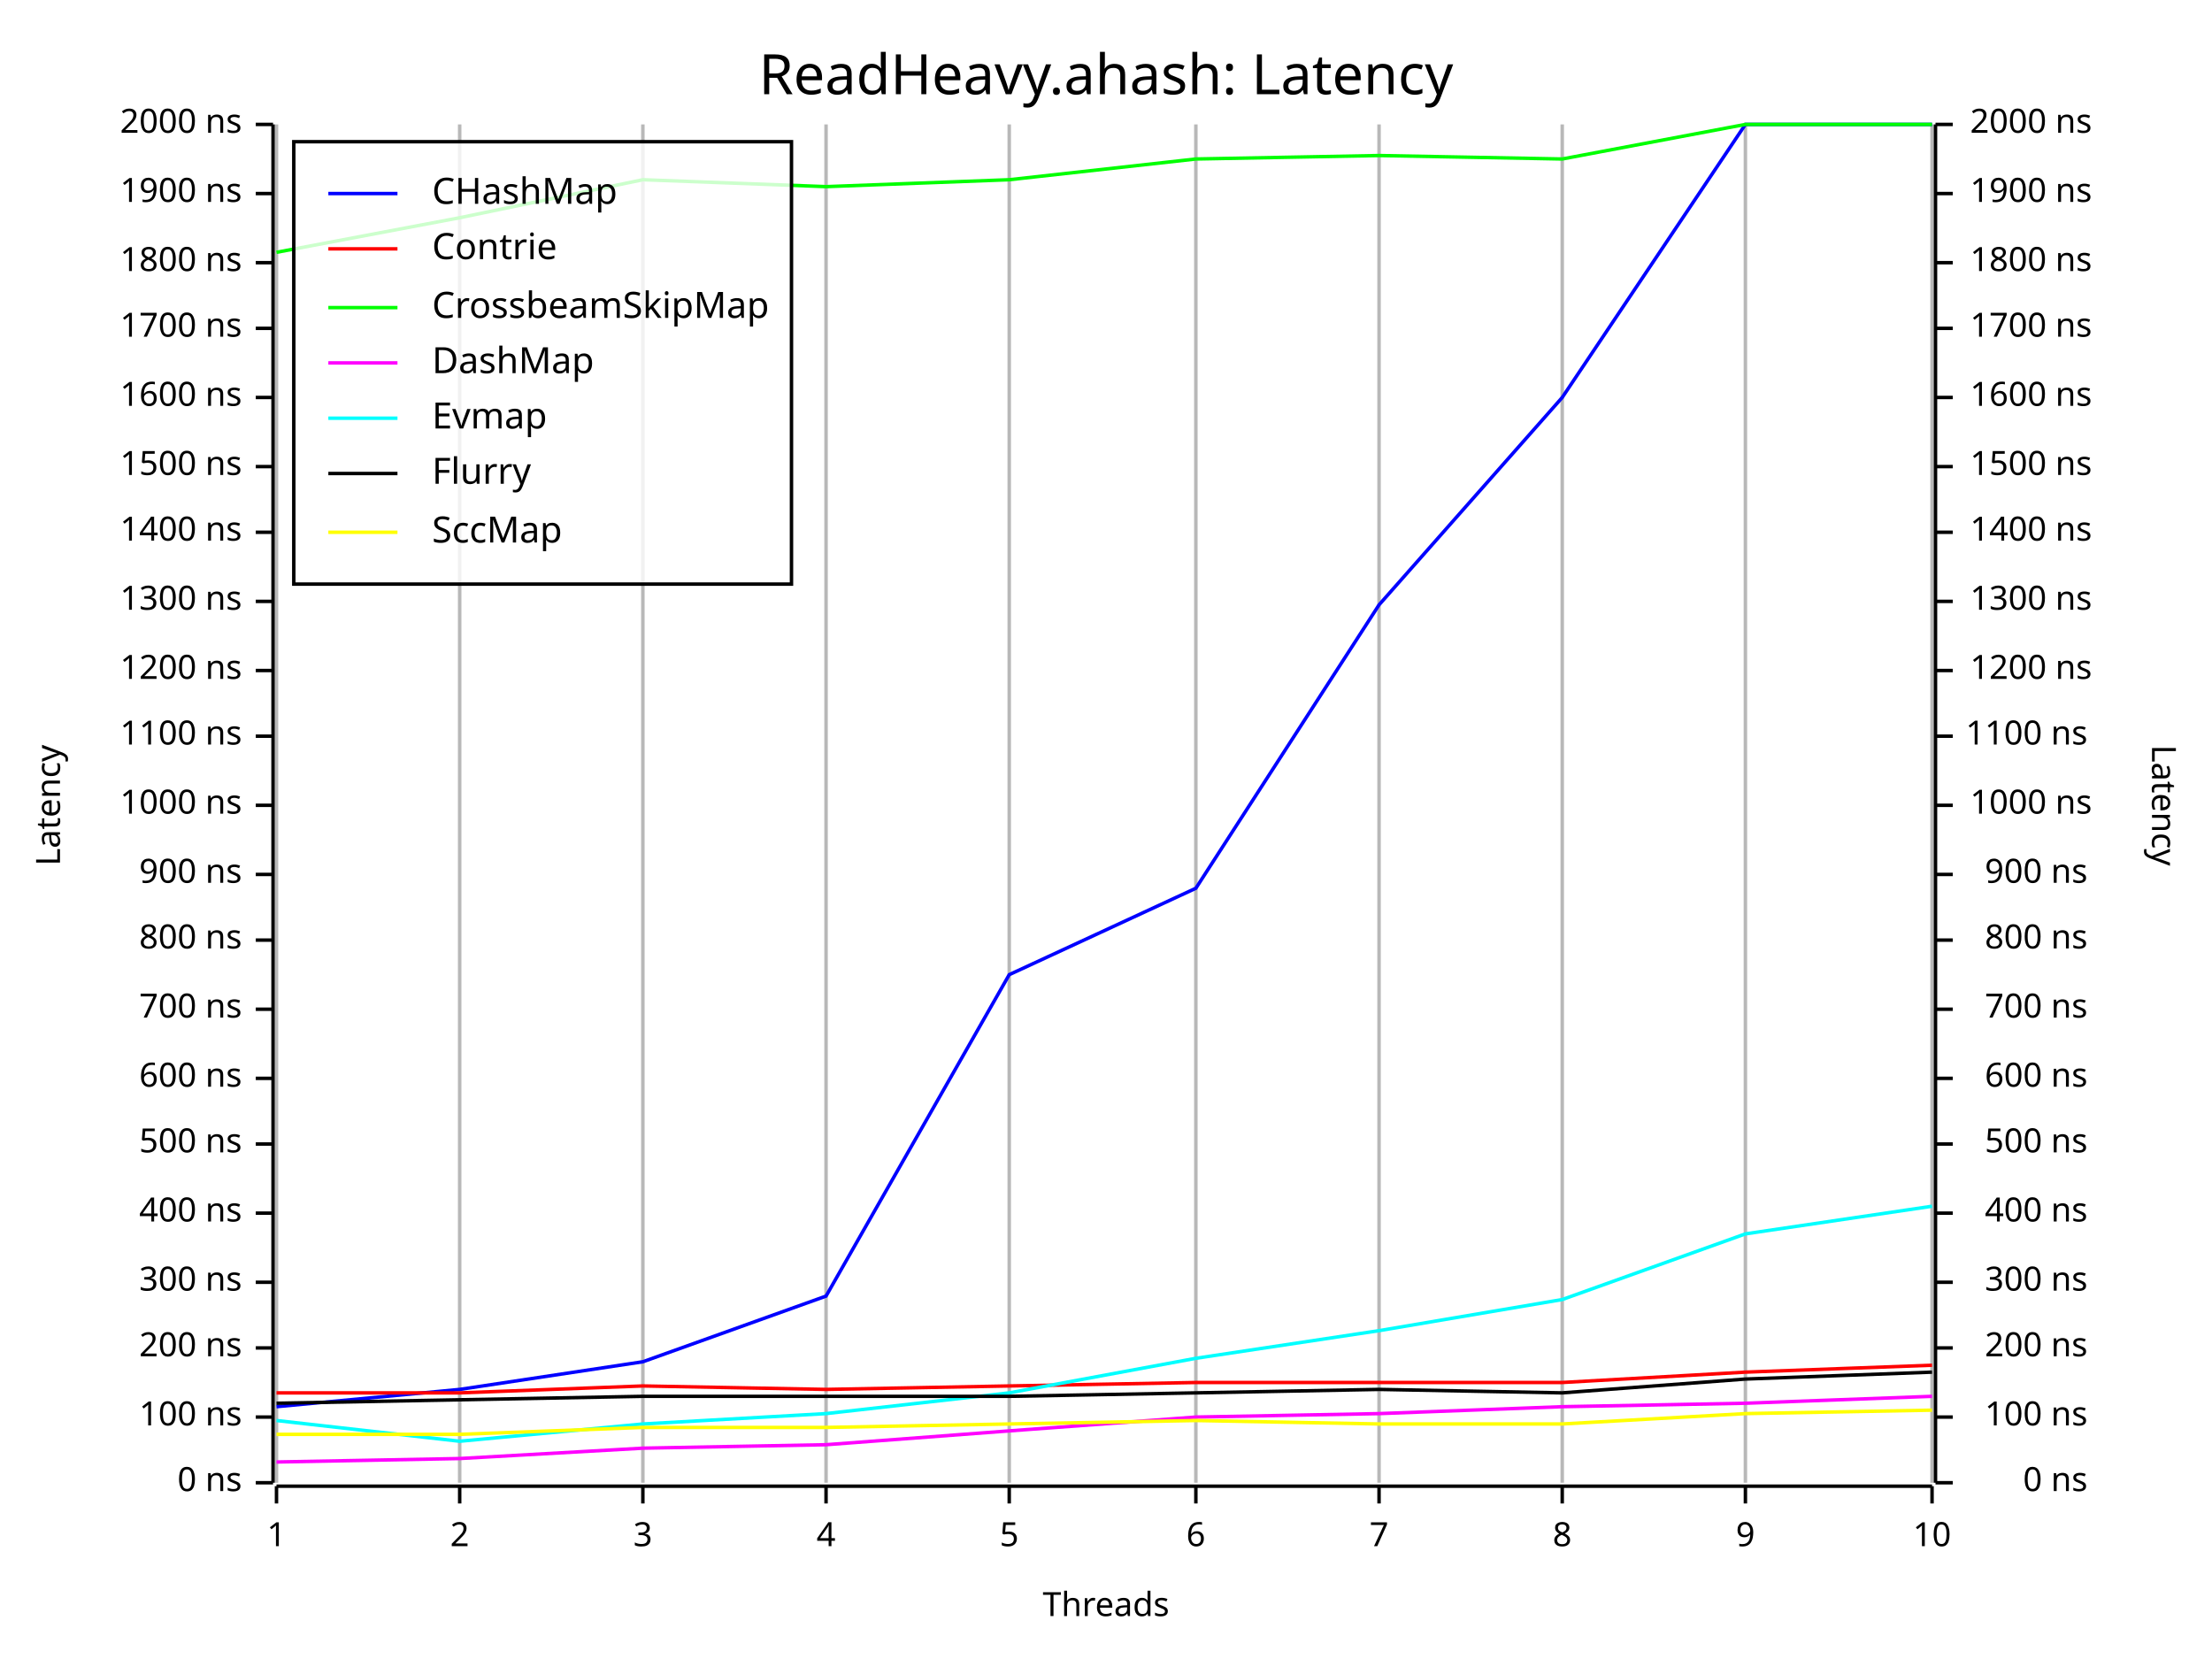
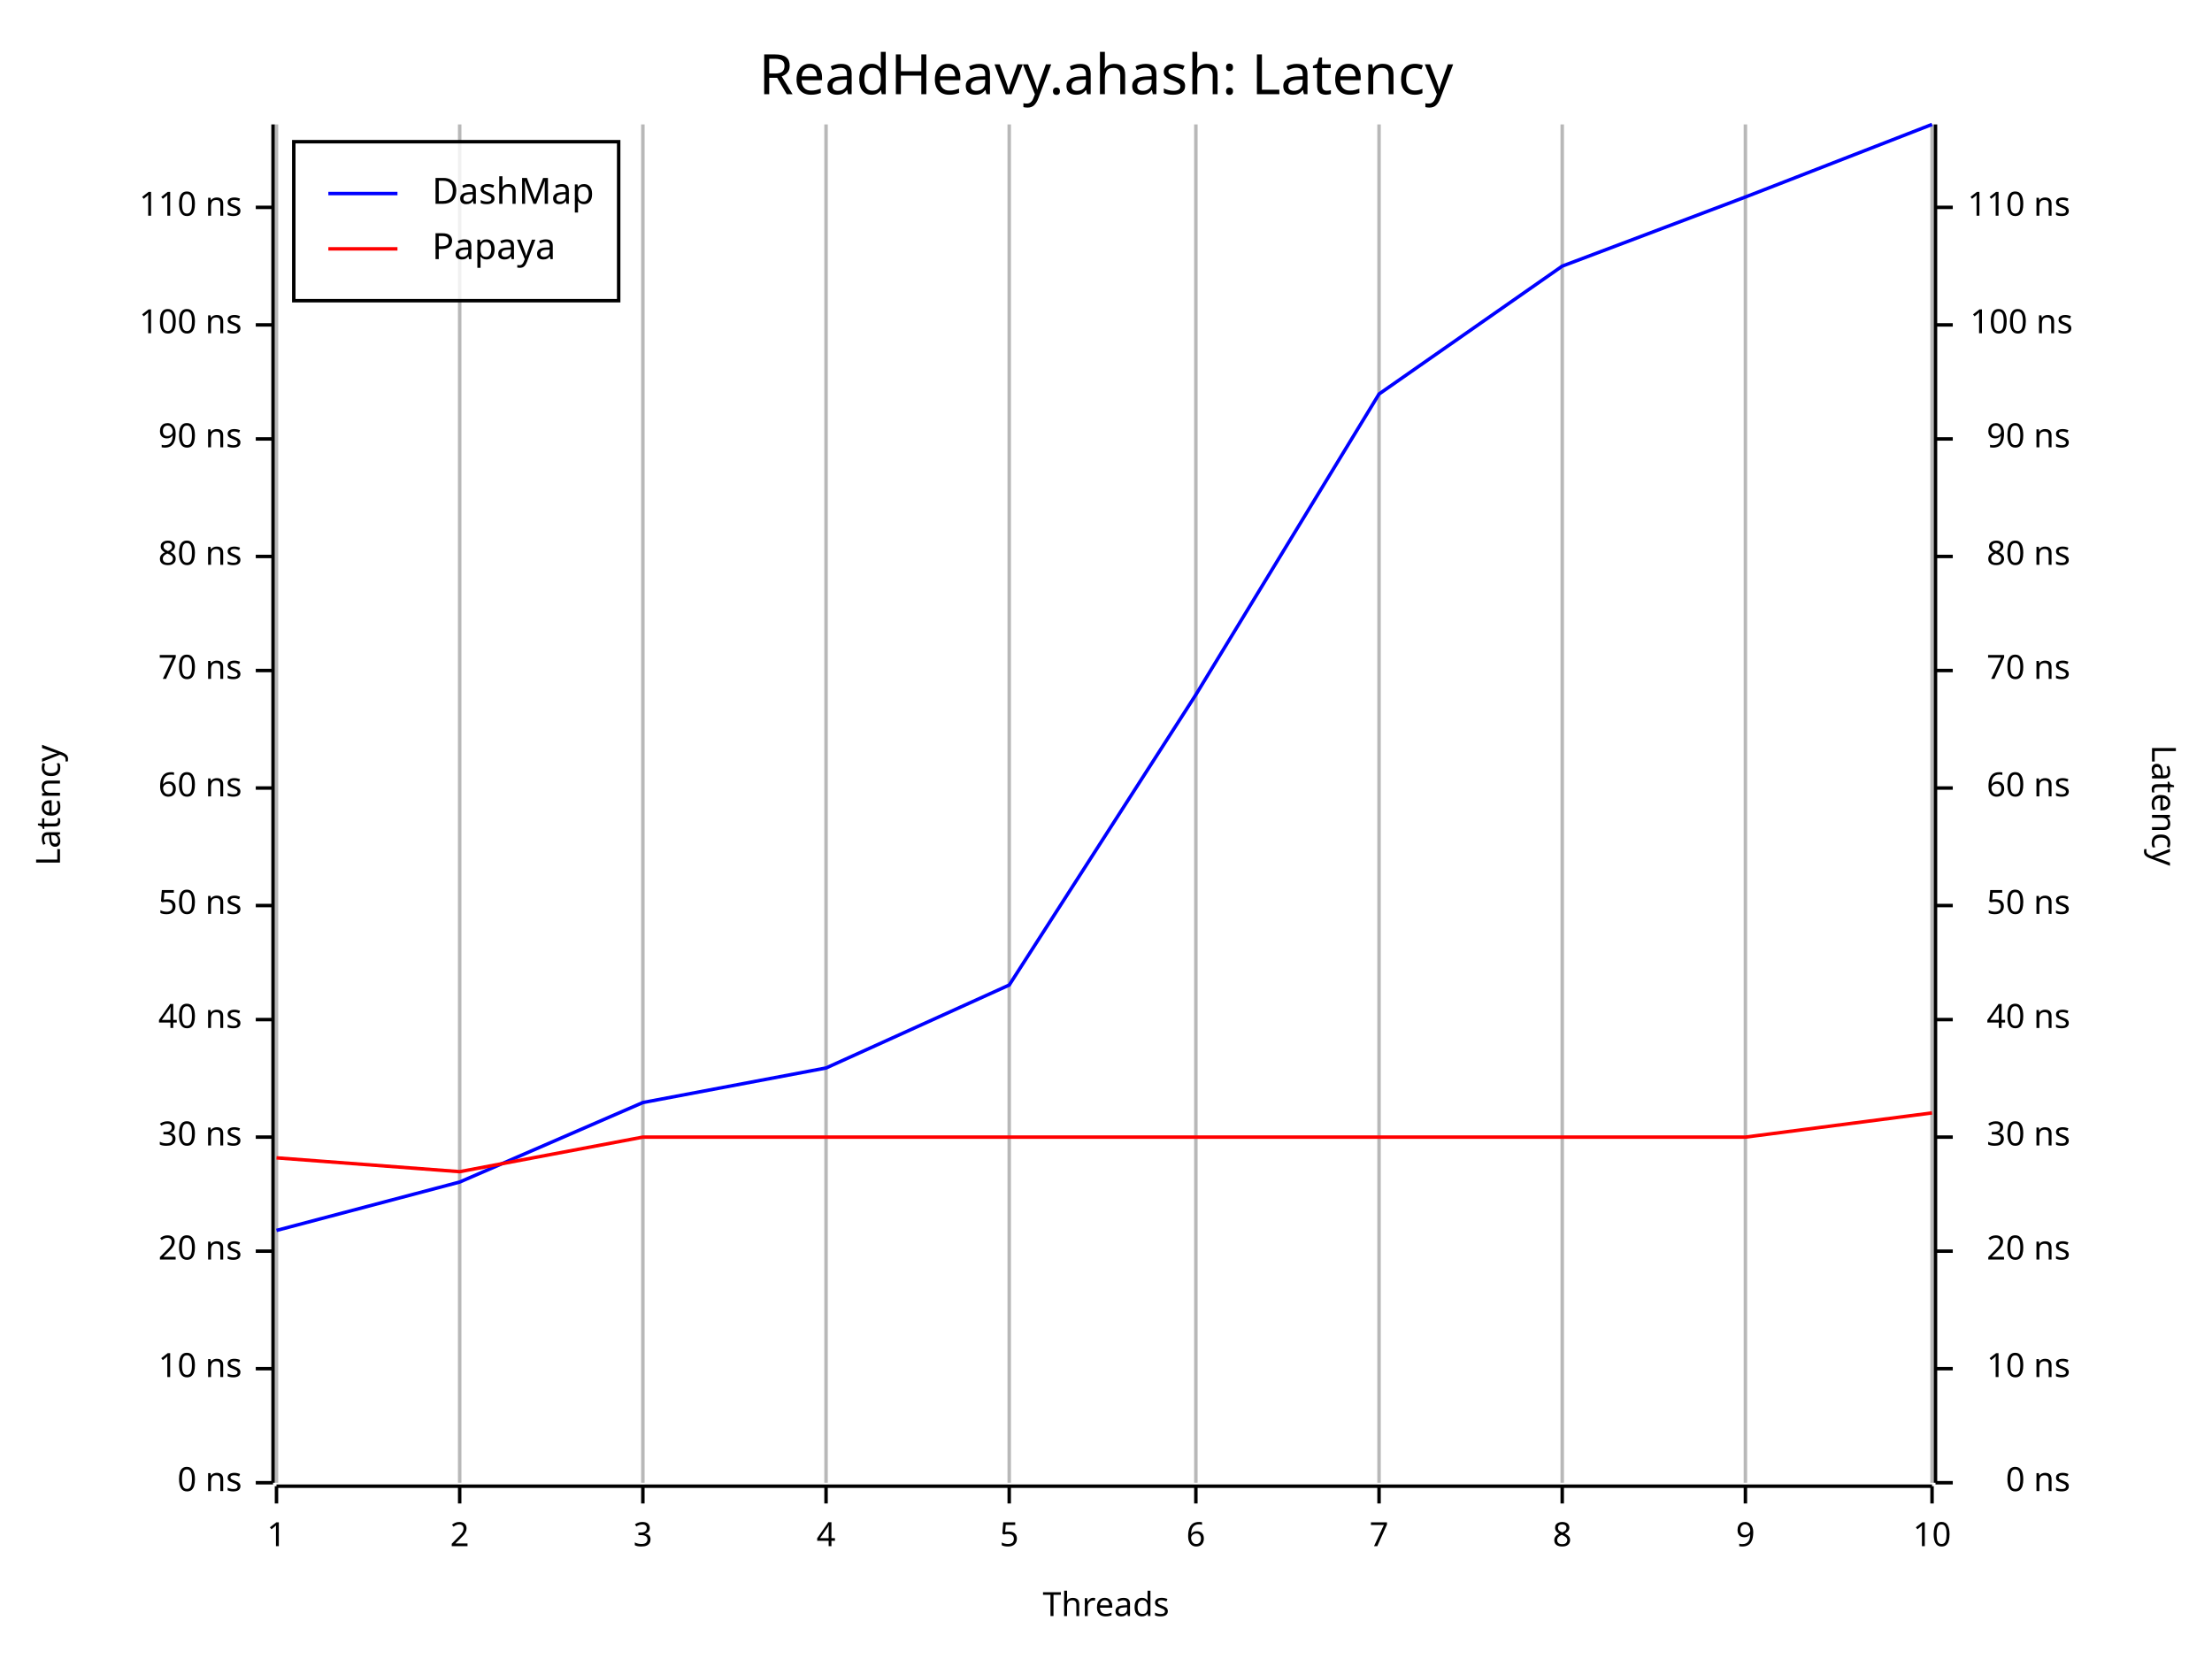
<svg xmlns="http://www.w3.org/2000/svg" width="640" height="480" viewBox="0 0 640 480">
  <rect x="0" y="0" width="640" height="480" opacity="1" fill="#FFFFFF" stroke="none" />
  <text x="320" y="15" dy="0.76em" text-anchor="middle" font-family="Fira Code" font-size="16.129" opacity="1" fill="#000000">
ReadHeavy.ahash: Latency
</text>
  <line opacity="0.1" stroke="#000000" stroke-width="1" x1="80" y1="429" x2="80" y2="36" />
  <line opacity="0.1" stroke="#000000" stroke-width="1" x1="133" y1="429" x2="133" y2="36" />
  <line opacity="0.1" stroke="#000000" stroke-width="1" x1="186" y1="429" x2="186" y2="36" />
  <line opacity="0.1" stroke="#000000" stroke-width="1" x1="239" y1="429" x2="239" y2="36" />
  <line opacity="0.1" stroke="#000000" stroke-width="1" x1="292" y1="429" x2="292" y2="36" />
  <line opacity="0.1" stroke="#000000" stroke-width="1" x1="346" y1="429" x2="346" y2="36" />
  <line opacity="0.1" stroke="#000000" stroke-width="1" x1="399" y1="429" x2="399" y2="36" />
  <line opacity="0.1" stroke="#000000" stroke-width="1" x1="452" y1="429" x2="452" y2="36" />
  <line opacity="0.1" stroke="#000000" stroke-width="1" x1="505" y1="429" x2="505" y2="36" />
  <line opacity="0.1" stroke="#000000" stroke-width="1" x1="559" y1="429" x2="559" y2="36" />
  <text x="10" y="233" dy="0.76em" text-anchor="middle" font-family="sans-serif" font-size="9.677" opacity="1" fill="#000000" transform="rotate(270, 10, 233)">
Latency
</text>
  <text x="320" y="470" dy="-0.5ex" text-anchor="middle" font-family="sans-serif" font-size="9.677" opacity="1" fill="#000000">
Threads
</text>
  <text x="630" y="233" dy="0.76em" text-anchor="middle" font-family="sans-serif" font-size="9.677" opacity="1" fill="#000000" transform="rotate(90, 630, 233)">
Latency
</text>
  <line opacity="0.2" stroke="#000000" stroke-width="1" x1="80" y1="429" x2="80" y2="36" />
  <line opacity="0.2" stroke="#000000" stroke-width="1" x1="133" y1="429" x2="133" y2="36" />
  <line opacity="0.2" stroke="#000000" stroke-width="1" x1="186" y1="429" x2="186" y2="36" />
  <line opacity="0.2" stroke="#000000" stroke-width="1" x1="239" y1="429" x2="239" y2="36" />
  <line opacity="0.2" stroke="#000000" stroke-width="1" x1="292" y1="429" x2="292" y2="36" />
  <line opacity="0.2" stroke="#000000" stroke-width="1" x1="346" y1="429" x2="346" y2="36" />
  <line opacity="0.2" stroke="#000000" stroke-width="1" x1="399" y1="429" x2="399" y2="36" />
  <line opacity="0.2" stroke="#000000" stroke-width="1" x1="452" y1="429" x2="452" y2="36" />
  <line opacity="0.2" stroke="#000000" stroke-width="1" x1="505" y1="429" x2="505" y2="36" />
  <line opacity="0.2" stroke="#000000" stroke-width="1" x1="559" y1="429" x2="559" y2="36" />
  <polyline fill="none" opacity="1" stroke="#000000" stroke-width="1" points="79,36 79,429 " />
  <text x="70" y="429" dy="0.5ex" text-anchor="end" font-family="sans-serif" font-size="9.677" opacity="1" fill="#000000">
0 ns
</text>
  <polyline fill="none" opacity="1" stroke="#000000" stroke-width="1" points="74,429 79,429 " />
-   <text x="70" y="410" dy="0.5ex" text-anchor="end" font-family="sans-serif" font-size="9.677" opacity="1" fill="#000000">
+   <text x="70" y="396" dy="0.5ex" text-anchor="end" font-family="sans-serif" font-size="9.677" opacity="1" fill="#000000">
+ 10 ns
+ </text>
+   <polyline fill="none" opacity="1" stroke="#000000" stroke-width="1" points="74,396 79,396 " />
+   <text x="70" y="362" dy="0.5ex" text-anchor="end" font-family="sans-serif" font-size="9.677" opacity="1" fill="#000000">
+ 20 ns
+ </text>
+   <polyline fill="none" opacity="1" stroke="#000000" stroke-width="1" points="74,362 79,362 " />
+   <text x="70" y="329" dy="0.5ex" text-anchor="end" font-family="sans-serif" font-size="9.677" opacity="1" fill="#000000">
+ 30 ns
+ </text>
+   <polyline fill="none" opacity="1" stroke="#000000" stroke-width="1" points="74,329 79,329 " />
+   <text x="70" y="295" dy="0.5ex" text-anchor="end" font-family="sans-serif" font-size="9.677" opacity="1" fill="#000000">
+ 40 ns
+ </text>
+   <polyline fill="none" opacity="1" stroke="#000000" stroke-width="1" points="74,295 79,295 " />
+   <text x="70" y="262" dy="0.5ex" text-anchor="end" font-family="sans-serif" font-size="9.677" opacity="1" fill="#000000">
+ 50 ns
+ </text>
+   <polyline fill="none" opacity="1" stroke="#000000" stroke-width="1" points="74,262 79,262 " />
+   <text x="70" y="228" dy="0.5ex" text-anchor="end" font-family="sans-serif" font-size="9.677" opacity="1" fill="#000000">
+ 60 ns
+ </text>
+   <polyline fill="none" opacity="1" stroke="#000000" stroke-width="1" points="74,228 79,228 " />
+   <text x="70" y="194" dy="0.5ex" text-anchor="end" font-family="sans-serif" font-size="9.677" opacity="1" fill="#000000">
+ 70 ns
+ </text>
+   <polyline fill="none" opacity="1" stroke="#000000" stroke-width="1" points="74,194 79,194 " />
+   <text x="70" y="161" dy="0.5ex" text-anchor="end" font-family="sans-serif" font-size="9.677" opacity="1" fill="#000000">
+ 80 ns
+ </text>
+   <polyline fill="none" opacity="1" stroke="#000000" stroke-width="1" points="74,161 79,161 " />
+   <text x="70" y="127" dy="0.5ex" text-anchor="end" font-family="sans-serif" font-size="9.677" opacity="1" fill="#000000">
+ 90 ns
+ </text>
+   <polyline fill="none" opacity="1" stroke="#000000" stroke-width="1" points="74,127 79,127 " />
+   <text x="70" y="94" dy="0.5ex" text-anchor="end" font-family="sans-serif" font-size="9.677" opacity="1" fill="#000000">
100 ns
</text>
-   <polyline fill="none" opacity="1" stroke="#000000" stroke-width="1" points="74,410 79,410 " />
-   <text x="70" y="390" dy="0.5ex" text-anchor="end" font-family="sans-serif" font-size="9.677" opacity="1" fill="#000000">
- 200 ns
+   <polyline fill="none" opacity="1" stroke="#000000" stroke-width="1" points="74,94 79,94 " />
+   <text x="70" y="60" dy="0.5ex" text-anchor="end" font-family="sans-serif" font-size="9.677" opacity="1" fill="#000000">
+ 110 ns
</text>
-   <polyline fill="none" opacity="1" stroke="#000000" stroke-width="1" points="74,390 79,390 " />
-   <text x="70" y="371" dy="0.5ex" text-anchor="end" font-family="sans-serif" font-size="9.677" opacity="1" fill="#000000">
- 300 ns
- </text>
-   <polyline fill="none" opacity="1" stroke="#000000" stroke-width="1" points="74,371 79,371 " />
-   <text x="70" y="351" dy="0.5ex" text-anchor="end" font-family="sans-serif" font-size="9.677" opacity="1" fill="#000000">
- 400 ns
- </text>
-   <polyline fill="none" opacity="1" stroke="#000000" stroke-width="1" points="74,351 79,351 " />
-   <text x="70" y="331" dy="0.5ex" text-anchor="end" font-family="sans-serif" font-size="9.677" opacity="1" fill="#000000">
- 500 ns
- </text>
-   <polyline fill="none" opacity="1" stroke="#000000" stroke-width="1" points="74,331 79,331 " />
-   <text x="70" y="312" dy="0.5ex" text-anchor="end" font-family="sans-serif" font-size="9.677" opacity="1" fill="#000000">
- 600 ns
- </text>
-   <polyline fill="none" opacity="1" stroke="#000000" stroke-width="1" points="74,312 79,312 " />
-   <text x="70" y="292" dy="0.5ex" text-anchor="end" font-family="sans-serif" font-size="9.677" opacity="1" fill="#000000">
- 700 ns
- </text>
-   <polyline fill="none" opacity="1" stroke="#000000" stroke-width="1" points="74,292 79,292 " />
-   <text x="70" y="272" dy="0.5ex" text-anchor="end" font-family="sans-serif" font-size="9.677" opacity="1" fill="#000000">
- 800 ns
- </text>
-   <polyline fill="none" opacity="1" stroke="#000000" stroke-width="1" points="74,272 79,272 " />
-   <text x="70" y="253" dy="0.5ex" text-anchor="end" font-family="sans-serif" font-size="9.677" opacity="1" fill="#000000">
- 900 ns
- </text>
-   <polyline fill="none" opacity="1" stroke="#000000" stroke-width="1" points="74,253 79,253 " />
-   <text x="70" y="233" dy="0.5ex" text-anchor="end" font-family="sans-serif" font-size="9.677" opacity="1" fill="#000000">
- 1000 ns
- </text>
-   <polyline fill="none" opacity="1" stroke="#000000" stroke-width="1" points="74,233 79,233 " />
-   <text x="70" y="213" dy="0.5ex" text-anchor="end" font-family="sans-serif" font-size="9.677" opacity="1" fill="#000000">
- 1100 ns
- </text>
-   <polyline fill="none" opacity="1" stroke="#000000" stroke-width="1" points="74,213 79,213 " />
-   <text x="70" y="194" dy="0.5ex" text-anchor="end" font-family="sans-serif" font-size="9.677" opacity="1" fill="#000000">
- 1200 ns
- </text>
-   <polyline fill="none" opacity="1" stroke="#000000" stroke-width="1" points="74,194 79,194 " />
-   <text x="70" y="174" dy="0.5ex" text-anchor="end" font-family="sans-serif" font-size="9.677" opacity="1" fill="#000000">
- 1300 ns
- </text>
-   <polyline fill="none" opacity="1" stroke="#000000" stroke-width="1" points="74,174 79,174 " />
-   <text x="70" y="154" dy="0.5ex" text-anchor="end" font-family="sans-serif" font-size="9.677" opacity="1" fill="#000000">
- 1400 ns
- </text>
-   <polyline fill="none" opacity="1" stroke="#000000" stroke-width="1" points="74,154 79,154 " />
-   <text x="70" y="135" dy="0.5ex" text-anchor="end" font-family="sans-serif" font-size="9.677" opacity="1" fill="#000000">
- 1500 ns
- </text>
-   <polyline fill="none" opacity="1" stroke="#000000" stroke-width="1" points="74,135 79,135 " />
-   <text x="70" y="115" dy="0.5ex" text-anchor="end" font-family="sans-serif" font-size="9.677" opacity="1" fill="#000000">
- 1600 ns
- </text>
-   <polyline fill="none" opacity="1" stroke="#000000" stroke-width="1" points="74,115 79,115 " />
-   <text x="70" y="95" dy="0.5ex" text-anchor="end" font-family="sans-serif" font-size="9.677" opacity="1" fill="#000000">
- 1700 ns
- </text>
-   <polyline fill="none" opacity="1" stroke="#000000" stroke-width="1" points="74,95 79,95 " />
-   <text x="70" y="76" dy="0.5ex" text-anchor="end" font-family="sans-serif" font-size="9.677" opacity="1" fill="#000000">
- 1800 ns
- </text>
-   <polyline fill="none" opacity="1" stroke="#000000" stroke-width="1" points="74,76 79,76 " />
-   <text x="70" y="56" dy="0.5ex" text-anchor="end" font-family="sans-serif" font-size="9.677" opacity="1" fill="#000000">
- 1900 ns
- </text>
-   <polyline fill="none" opacity="1" stroke="#000000" stroke-width="1" points="74,56 79,56 " />
-   <text x="70" y="36" dy="0.5ex" text-anchor="end" font-family="sans-serif" font-size="9.677" opacity="1" fill="#000000">
- 2000 ns
- </text>
-   <polyline fill="none" opacity="1" stroke="#000000" stroke-width="1" points="74,36 79,36 " />
+   <polyline fill="none" opacity="1" stroke="#000000" stroke-width="1" points="74,60 79,60 " />
  <polyline fill="none" opacity="1" stroke="#000000" stroke-width="1" points="80,430 559,430 " />
  <text x="80" y="440" dy="0.76em" text-anchor="middle" font-family="sans-serif" font-size="9.677" opacity="1" fill="#000000">
1
</text>
  <polyline fill="none" opacity="1" stroke="#000000" stroke-width="1" points="80,430 80,435 " />
  <text x="133" y="440" dy="0.76em" text-anchor="middle" font-family="sans-serif" font-size="9.677" opacity="1" fill="#000000">
2
</text>
  <polyline fill="none" opacity="1" stroke="#000000" stroke-width="1" points="133,430 133,435 " />
  <text x="186" y="440" dy="0.76em" text-anchor="middle" font-family="sans-serif" font-size="9.677" opacity="1" fill="#000000">
3
</text>
  <polyline fill="none" opacity="1" stroke="#000000" stroke-width="1" points="186,430 186,435 " />
  <text x="239" y="440" dy="0.76em" text-anchor="middle" font-family="sans-serif" font-size="9.677" opacity="1" fill="#000000">
4
</text>
  <polyline fill="none" opacity="1" stroke="#000000" stroke-width="1" points="239,430 239,435 " />
  <text x="292" y="440" dy="0.76em" text-anchor="middle" font-family="sans-serif" font-size="9.677" opacity="1" fill="#000000">
5
</text>
  <polyline fill="none" opacity="1" stroke="#000000" stroke-width="1" points="292,430 292,435 " />
  <text x="346" y="440" dy="0.76em" text-anchor="middle" font-family="sans-serif" font-size="9.677" opacity="1" fill="#000000">
6
</text>
  <polyline fill="none" opacity="1" stroke="#000000" stroke-width="1" points="346,430 346,435 " />
  <text x="399" y="440" dy="0.76em" text-anchor="middle" font-family="sans-serif" font-size="9.677" opacity="1" fill="#000000">
7
</text>
  <polyline fill="none" opacity="1" stroke="#000000" stroke-width="1" points="399,430 399,435 " />
  <text x="452" y="440" dy="0.76em" text-anchor="middle" font-family="sans-serif" font-size="9.677" opacity="1" fill="#000000">
8
</text>
  <polyline fill="none" opacity="1" stroke="#000000" stroke-width="1" points="452,430 452,435 " />
  <text x="505" y="440" dy="0.76em" text-anchor="middle" font-family="sans-serif" font-size="9.677" opacity="1" fill="#000000">
9
</text>
  <polyline fill="none" opacity="1" stroke="#000000" stroke-width="1" points="505,430 505,435 " />
  <text x="559" y="440" dy="0.76em" text-anchor="middle" font-family="sans-serif" font-size="9.677" opacity="1" fill="#000000">
10
</text>
  <polyline fill="none" opacity="1" stroke="#000000" stroke-width="1" points="559,430 559,435 " />
  <polyline fill="none" opacity="1" stroke="#000000" stroke-width="1" points="560,36 560,429 " />
-   <text x="604" y="429" dy="0.5ex" text-anchor="end" font-family="sans-serif" font-size="9.677" opacity="1" fill="#000000">
+   <text x="599" y="429" dy="0.5ex" text-anchor="end" font-family="sans-serif" font-size="9.677" opacity="1" fill="#000000">
0 ns
</text>
  <polyline fill="none" opacity="1" stroke="#000000" stroke-width="1" points="560,429 565,429 " />
-   <text x="604" y="410" dy="0.5ex" text-anchor="end" font-family="sans-serif" font-size="9.677" opacity="1" fill="#000000">
+   <text x="599" y="396" dy="0.5ex" text-anchor="end" font-family="sans-serif" font-size="9.677" opacity="1" fill="#000000">
+ 10 ns
+ </text>
+   <polyline fill="none" opacity="1" stroke="#000000" stroke-width="1" points="560,396 565,396 " />
+   <text x="599" y="362" dy="0.5ex" text-anchor="end" font-family="sans-serif" font-size="9.677" opacity="1" fill="#000000">
+ 20 ns
+ </text>
+   <polyline fill="none" opacity="1" stroke="#000000" stroke-width="1" points="560,362 565,362 " />
+   <text x="599" y="329" dy="0.5ex" text-anchor="end" font-family="sans-serif" font-size="9.677" opacity="1" fill="#000000">
+ 30 ns
+ </text>
+   <polyline fill="none" opacity="1" stroke="#000000" stroke-width="1" points="560,329 565,329 " />
+   <text x="599" y="295" dy="0.5ex" text-anchor="end" font-family="sans-serif" font-size="9.677" opacity="1" fill="#000000">
+ 40 ns
+ </text>
+   <polyline fill="none" opacity="1" stroke="#000000" stroke-width="1" points="560,295 565,295 " />
+   <text x="599" y="262" dy="0.5ex" text-anchor="end" font-family="sans-serif" font-size="9.677" opacity="1" fill="#000000">
+ 50 ns
+ </text>
+   <polyline fill="none" opacity="1" stroke="#000000" stroke-width="1" points="560,262 565,262 " />
+   <text x="599" y="228" dy="0.5ex" text-anchor="end" font-family="sans-serif" font-size="9.677" opacity="1" fill="#000000">
+ 60 ns
+ </text>
+   <polyline fill="none" opacity="1" stroke="#000000" stroke-width="1" points="560,228 565,228 " />
+   <text x="599" y="194" dy="0.5ex" text-anchor="end" font-family="sans-serif" font-size="9.677" opacity="1" fill="#000000">
+ 70 ns
+ </text>
+   <polyline fill="none" opacity="1" stroke="#000000" stroke-width="1" points="560,194 565,194 " />
+   <text x="599" y="161" dy="0.5ex" text-anchor="end" font-family="sans-serif" font-size="9.677" opacity="1" fill="#000000">
+ 80 ns
+ </text>
+   <polyline fill="none" opacity="1" stroke="#000000" stroke-width="1" points="560,161 565,161 " />
+   <text x="599" y="127" dy="0.5ex" text-anchor="end" font-family="sans-serif" font-size="9.677" opacity="1" fill="#000000">
+ 90 ns
+ </text>
+   <polyline fill="none" opacity="1" stroke="#000000" stroke-width="1" points="560,127 565,127 " />
+   <text x="570" y="94" dy="0.5ex" text-anchor="start" font-family="sans-serif" font-size="9.677" opacity="1" fill="#000000">
100 ns
</text>
-   <polyline fill="none" opacity="1" stroke="#000000" stroke-width="1" points="560,410 565,410 " />
-   <text x="604" y="390" dy="0.5ex" text-anchor="end" font-family="sans-serif" font-size="9.677" opacity="1" fill="#000000">
- 200 ns
+   <polyline fill="none" opacity="1" stroke="#000000" stroke-width="1" points="560,94 565,94 " />
+   <text x="599" y="60" dy="0.5ex" text-anchor="end" font-family="sans-serif" font-size="9.677" opacity="1" fill="#000000">
+ 110 ns
</text>
-   <polyline fill="none" opacity="1" stroke="#000000" stroke-width="1" points="560,390 565,390 " />
-   <text x="604" y="371" dy="0.5ex" text-anchor="end" font-family="sans-serif" font-size="9.677" opacity="1" fill="#000000">
- 300 ns
- </text>
-   <polyline fill="none" opacity="1" stroke="#000000" stroke-width="1" points="560,371 565,371 " />
-   <text x="604" y="351" dy="0.5ex" text-anchor="end" font-family="sans-serif" font-size="9.677" opacity="1" fill="#000000">
- 400 ns
- </text>
-   <polyline fill="none" opacity="1" stroke="#000000" stroke-width="1" points="560,351 565,351 " />
-   <text x="604" y="331" dy="0.5ex" text-anchor="end" font-family="sans-serif" font-size="9.677" opacity="1" fill="#000000">
- 500 ns
- </text>
-   <polyline fill="none" opacity="1" stroke="#000000" stroke-width="1" points="560,331 565,331 " />
-   <text x="604" y="312" dy="0.5ex" text-anchor="end" font-family="sans-serif" font-size="9.677" opacity="1" fill="#000000">
- 600 ns
- </text>
-   <polyline fill="none" opacity="1" stroke="#000000" stroke-width="1" points="560,312 565,312 " />
-   <text x="604" y="292" dy="0.5ex" text-anchor="end" font-family="sans-serif" font-size="9.677" opacity="1" fill="#000000">
- 700 ns
- </text>
-   <polyline fill="none" opacity="1" stroke="#000000" stroke-width="1" points="560,292 565,292 " />
-   <text x="604" y="272" dy="0.5ex" text-anchor="end" font-family="sans-serif" font-size="9.677" opacity="1" fill="#000000">
- 800 ns
- </text>
-   <polyline fill="none" opacity="1" stroke="#000000" stroke-width="1" points="560,272 565,272 " />
-   <text x="604" y="253" dy="0.5ex" text-anchor="end" font-family="sans-serif" font-size="9.677" opacity="1" fill="#000000">
- 900 ns
- </text>
-   <polyline fill="none" opacity="1" stroke="#000000" stroke-width="1" points="560,253 565,253 " />
-   <text x="570" y="233" dy="0.5ex" text-anchor="start" font-family="sans-serif" font-size="9.677" opacity="1" fill="#000000">
- 1000 ns
- </text>
-   <polyline fill="none" opacity="1" stroke="#000000" stroke-width="1" points="560,233 565,233 " />
-   <text x="604" y="213" dy="0.5ex" text-anchor="end" font-family="sans-serif" font-size="9.677" opacity="1" fill="#000000">
- 1100 ns
- </text>
-   <polyline fill="none" opacity="1" stroke="#000000" stroke-width="1" points="560,213 565,213 " />
-   <text x="570" y="194" dy="0.5ex" text-anchor="start" font-family="sans-serif" font-size="9.677" opacity="1" fill="#000000">
- 1200 ns
- </text>
-   <polyline fill="none" opacity="1" stroke="#000000" stroke-width="1" points="560,194 565,194 " />
-   <text x="570" y="174" dy="0.5ex" text-anchor="start" font-family="sans-serif" font-size="9.677" opacity="1" fill="#000000">
- 1300 ns
- </text>
-   <polyline fill="none" opacity="1" stroke="#000000" stroke-width="1" points="560,174 565,174 " />
-   <text x="570" y="154" dy="0.5ex" text-anchor="start" font-family="sans-serif" font-size="9.677" opacity="1" fill="#000000">
- 1400 ns
- </text>
-   <polyline fill="none" opacity="1" stroke="#000000" stroke-width="1" points="560,154 565,154 " />
-   <text x="570" y="135" dy="0.5ex" text-anchor="start" font-family="sans-serif" font-size="9.677" opacity="1" fill="#000000">
- 1500 ns
- </text>
-   <polyline fill="none" opacity="1" stroke="#000000" stroke-width="1" points="560,135 565,135 " />
-   <text x="570" y="115" dy="0.5ex" text-anchor="start" font-family="sans-serif" font-size="9.677" opacity="1" fill="#000000">
- 1600 ns
- </text>
-   <polyline fill="none" opacity="1" stroke="#000000" stroke-width="1" points="560,115 565,115 " />
-   <text x="570" y="95" dy="0.5ex" text-anchor="start" font-family="sans-serif" font-size="9.677" opacity="1" fill="#000000">
- 1700 ns
- </text>
-   <polyline fill="none" opacity="1" stroke="#000000" stroke-width="1" points="560,95 565,95 " />
-   <text x="570" y="76" dy="0.5ex" text-anchor="start" font-family="sans-serif" font-size="9.677" opacity="1" fill="#000000">
- 1800 ns
- </text>
-   <polyline fill="none" opacity="1" stroke="#000000" stroke-width="1" points="560,76 565,76 " />
-   <text x="570" y="56" dy="0.5ex" text-anchor="start" font-family="sans-serif" font-size="9.677" opacity="1" fill="#000000">
- 1900 ns
- </text>
-   <polyline fill="none" opacity="1" stroke="#000000" stroke-width="1" points="560,56 565,56 " />
-   <text x="570" y="36" dy="0.5ex" text-anchor="start" font-family="sans-serif" font-size="9.677" opacity="1" fill="#000000">
- 2000 ns
- </text>
-   <polyline fill="none" opacity="1" stroke="#000000" stroke-width="1" points="560,36 565,36 " />
-   <polyline fill="none" opacity="1" stroke="#0000FF" stroke-width="1" points="80,407 133,402 186,394 239,375 292,282 346,257 399,175 452,115 505,36 559,36 " />
-   <polyline fill="none" opacity="1" stroke="#FF0000" stroke-width="1" points="80,403 133,403 186,401 239,402 292,401 346,400 399,400 452,400 505,397 559,395 " />
-   <polyline fill="none" opacity="1" stroke="#00FF00" stroke-width="1" points="80,73 133,63 186,52 239,54 292,52 346,46 399,45 452,46 505,36 559,36 " />
-   <polyline fill="none" opacity="1" stroke="#FF00FF" stroke-width="1" points="80,423 133,422 186,419 239,418 292,414 346,410 399,409 452,407 505,406 559,404 " />
-   <polyline fill="none" opacity="1" stroke="#00FFFF" stroke-width="1" points="80,411 133,417 186,412 239,409 292,403 346,393 399,385 452,376 505,357 559,349 " />
-   <polyline fill="none" opacity="1" stroke="#000000" stroke-width="1" points="80,406 133,405 186,404 239,404 292,404 346,403 399,402 452,403 505,399 559,397 " />
-   <polyline fill="none" opacity="1" stroke="#FFFF00" stroke-width="1" points="80,415 133,415 186,413 239,413 292,412 346,411 399,412 452,412 505,409 559,408 " />
-   <rect x="85" y="41" width="144" height="128" opacity="0.8" fill="#FFFFFF" stroke="none" />
-   <rect x="85" y="41" width="144" height="128" opacity="1" fill="none" stroke="#000000" />
+   <polyline fill="none" opacity="1" stroke="#000000" stroke-width="1" points="560,60 565,60 " />
+   <polyline fill="none" opacity="1" stroke="#0000FF" stroke-width="1" points="80,356 133,342 186,319 239,309 292,285 346,201 399,114 452,77 505,57 559,36 " />
+   <polyline fill="none" opacity="1" stroke="#FF0000" stroke-width="1" points="80,335 133,339 186,329 239,329 292,329 346,329 399,329 452,329 505,329 559,322 " />
+   <rect x="85" y="41" width="94" height="46" opacity="0.8" fill="#FFFFFF" stroke="none" />
+   <rect x="85" y="41" width="94" height="46" opacity="1" fill="none" stroke="#000000" />
  <text x="125" y="51" dy="0.76em" text-anchor="start" font-family="Fira Code" font-size="10.484" opacity="1" fill="#000000">
- CHashMap
+ DashMap
</text>
  <text x="125" y="67" dy="0.76em" text-anchor="start" font-family="Fira Code" font-size="10.484" opacity="1" fill="#000000">
- Contrie
- </text>
-   <text x="125" y="84" dy="0.76em" text-anchor="start" font-family="Fira Code" font-size="10.484" opacity="1" fill="#000000">
- CrossbeamSkipMap
- </text>
-   <text x="125" y="100" dy="0.76em" text-anchor="start" font-family="Fira Code" font-size="10.484" opacity="1" fill="#000000">
- DashMap
- </text>
-   <text x="125" y="116" dy="0.76em" text-anchor="start" font-family="Fira Code" font-size="10.484" opacity="1" fill="#000000">
- Evmap
- </text>
-   <text x="125" y="132" dy="0.76em" text-anchor="start" font-family="Fira Code" font-size="10.484" opacity="1" fill="#000000">
- Flurry
- </text>
-   <text x="125" y="149" dy="0.76em" text-anchor="start" font-family="Fira Code" font-size="10.484" opacity="1" fill="#000000">
- SccMap
+ Papaya
</text>
  <polyline fill="none" opacity="1" stroke="#0000FF" stroke-width="1" points="95,56 115,56 " />
  <polyline fill="none" opacity="1" stroke="#FF0000" stroke-width="1" points="95,72 115,72 " />
-   <polyline fill="none" opacity="1" stroke="#00FF00" stroke-width="1" points="95,89 115,89 " />
-   <polyline fill="none" opacity="1" stroke="#FF00FF" stroke-width="1" points="95,105 115,105 " />
-   <polyline fill="none" opacity="1" stroke="#00FFFF" stroke-width="1" points="95,121 115,121 " />
-   <polyline fill="none" opacity="1" stroke="#000000" stroke-width="1" points="95,137 115,137 " />
-   <polyline fill="none" opacity="1" stroke="#FFFF00" stroke-width="1" points="95,154 115,154 " />
</svg>
